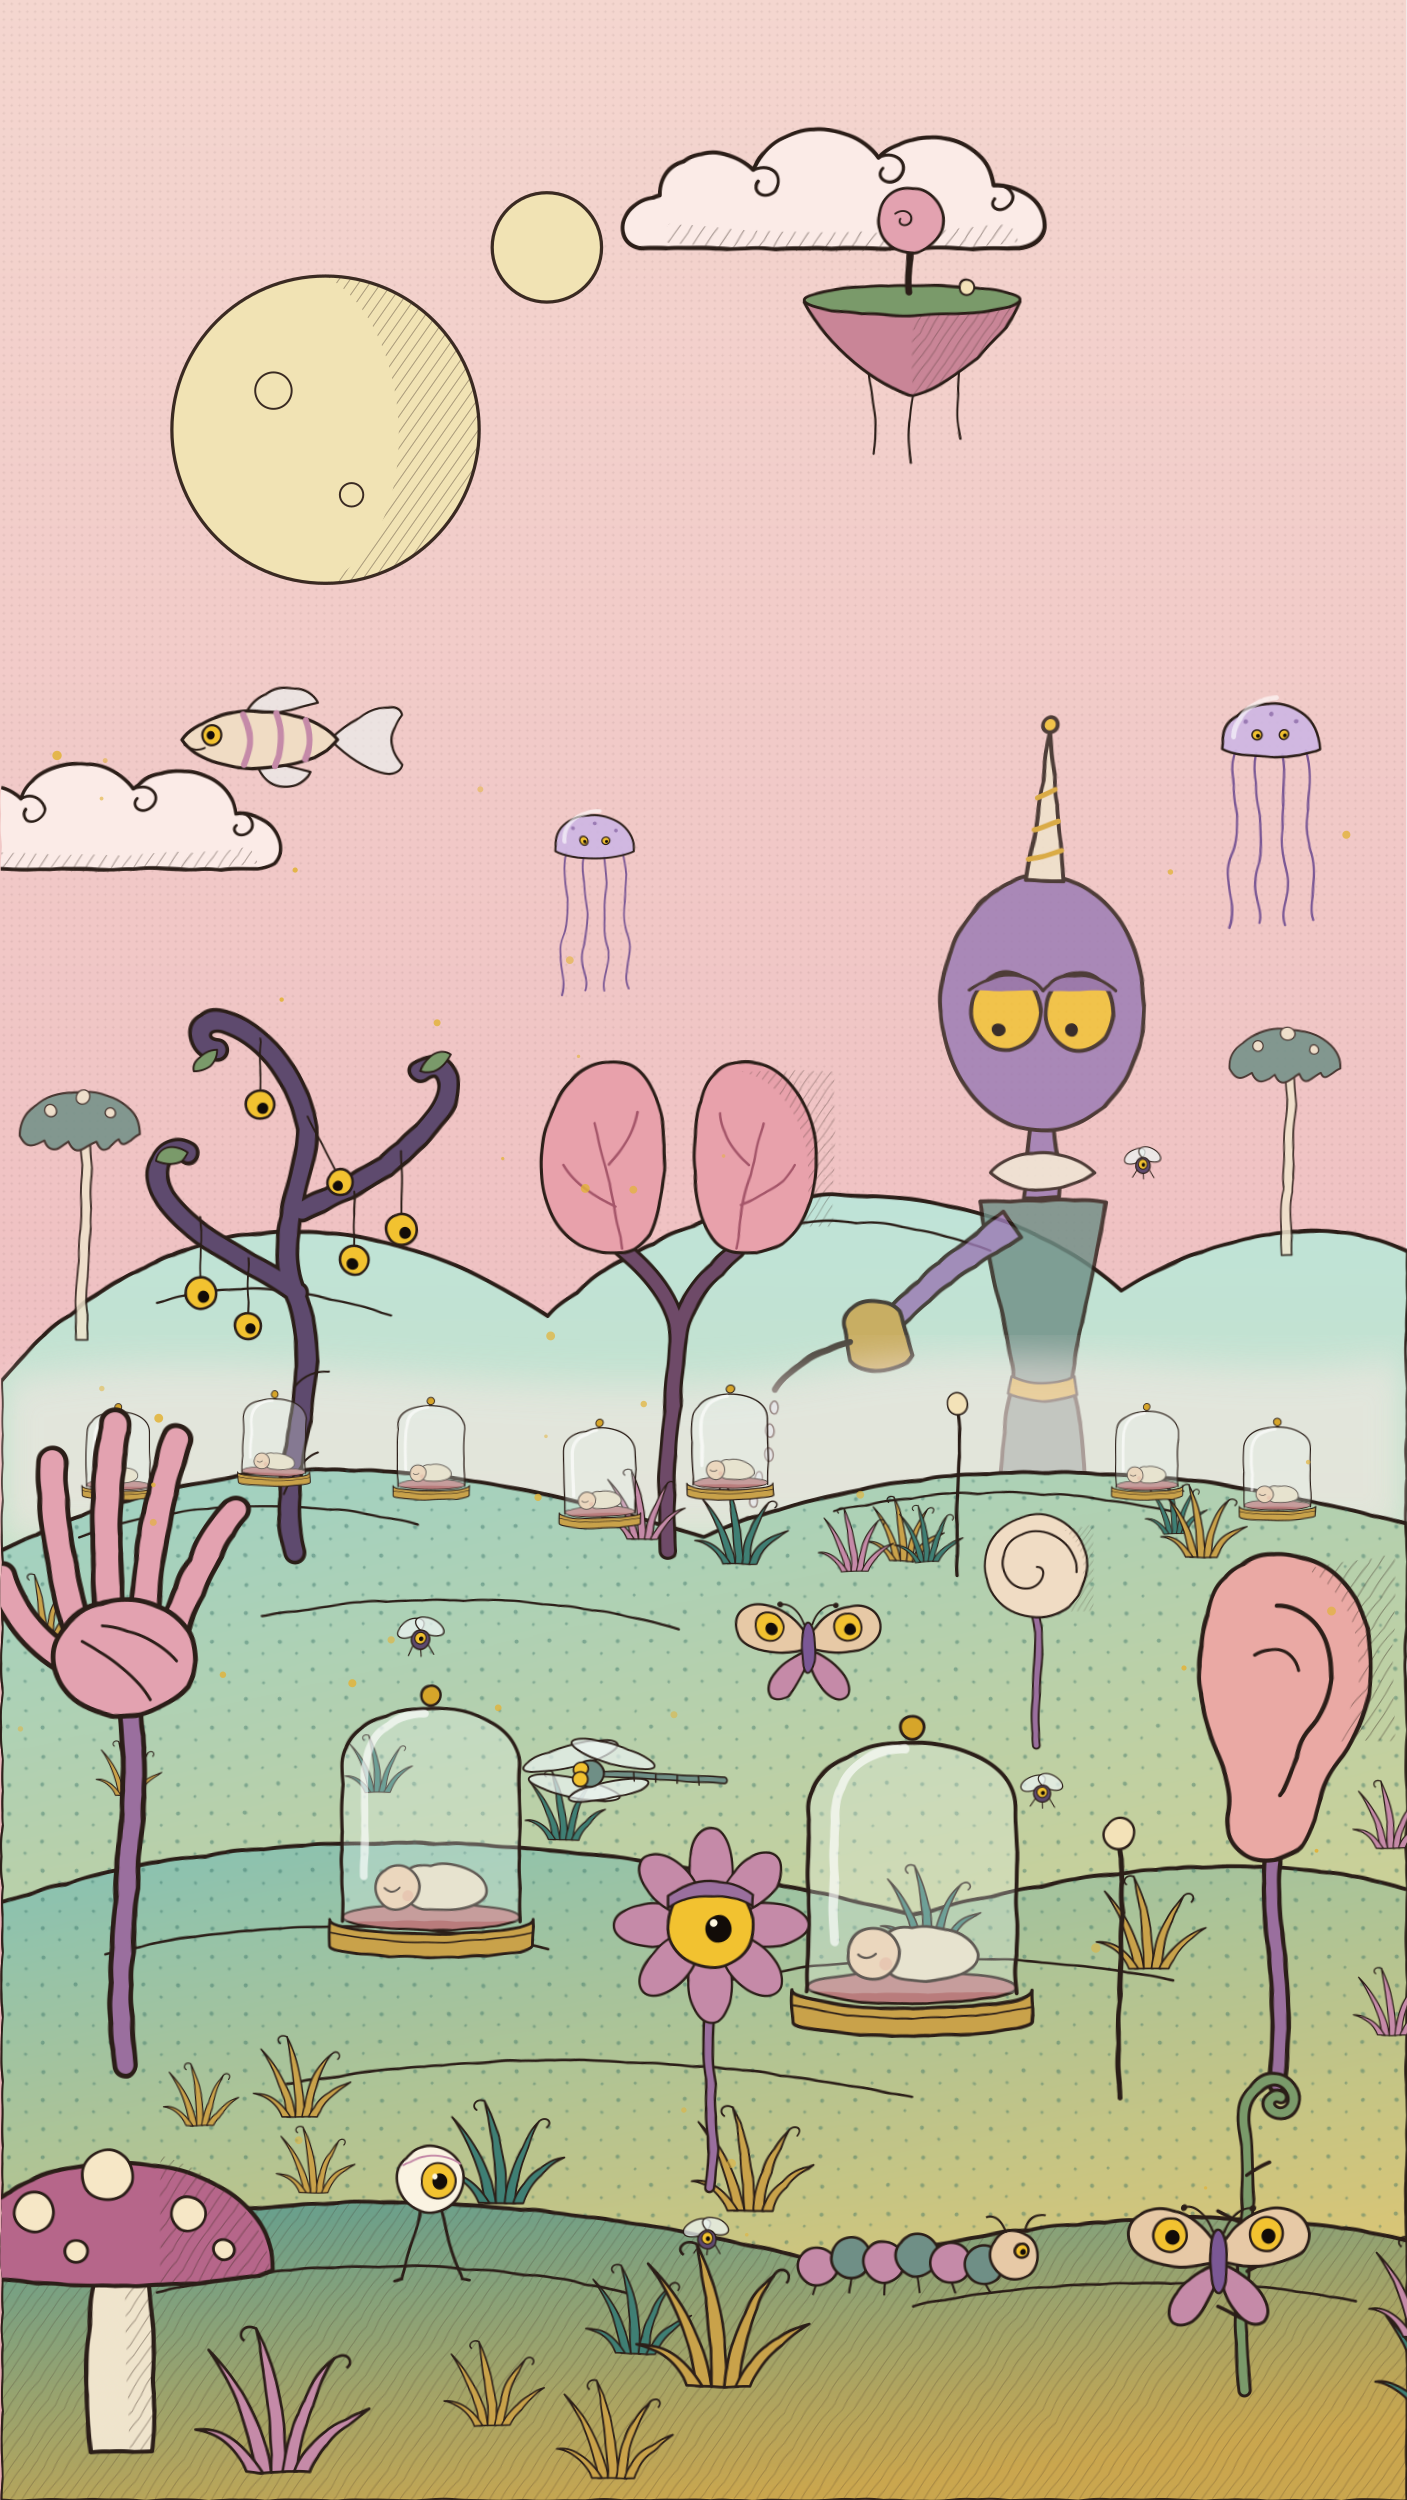
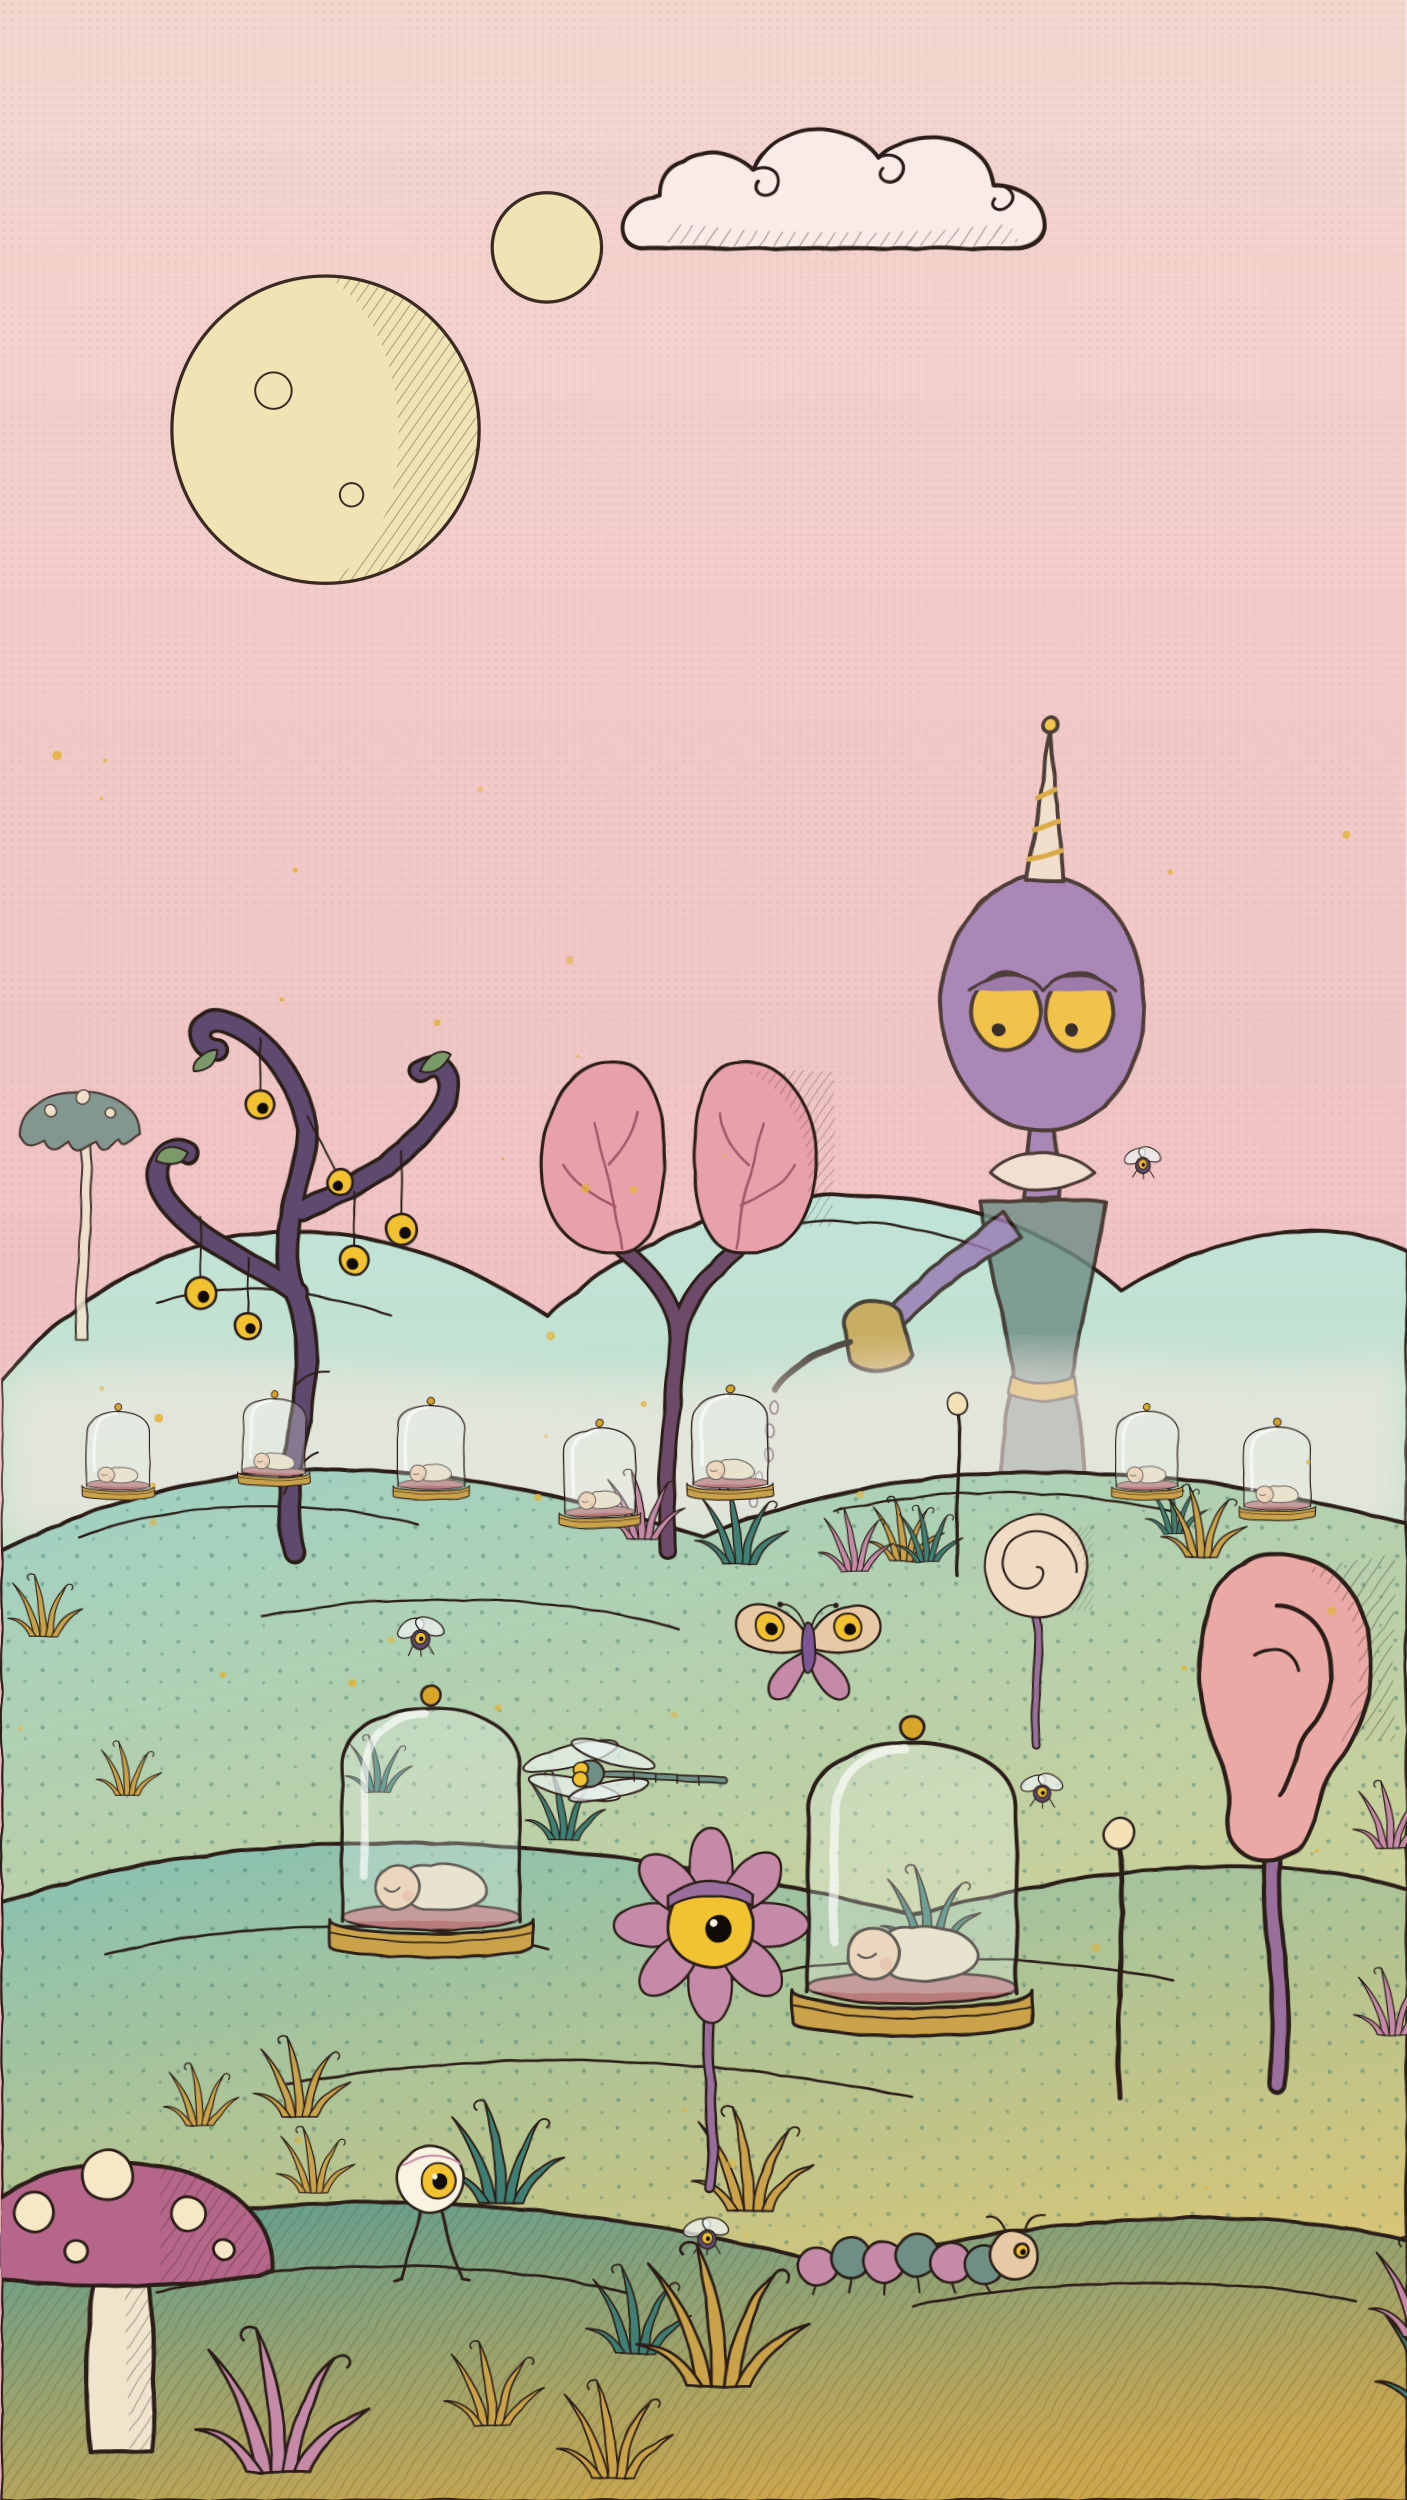
<svg xmlns="http://www.w3.org/2000/svg" xmlns:xlink="http://www.w3.org/1999/xlink" viewBox="0 0 1080 1920" width="1080" height="1920">
  <defs>
    <filter id="paper" x="0" y="0" width="100%" height="100%">
      <feTurbulence type="fractalNoise" baseFrequency="0.9" numOctaves="3" seed="4" />
      <feColorMatrix type="matrix" values="0 0 0 0 0.35  0 0 0 0 0.25  0 0 0 0 0.22  0 0 0 0.12 0" />
      <feComposite in2="SourceGraphic" operator="in" />
      <feBlend in="SourceGraphic" mode="multiply" />
    </filter>
    <filter id="wobble">
      <feTurbulence type="turbulence" baseFrequency="0.02" numOctaves="2" seed="7" result="t" />
      <feDisplacementMap in="SourceGraphic" in2="t" scale="3" />
    </filter>
    <filter id="blur">
      <feGaussianBlur stdDeviation="14" />
    </filter>
    <pattern id="hatch" width="7" height="7" patternUnits="userSpaceOnUse" patternTransform="rotate(35)">
      <line x1="0" y1="0" x2="0" y2="7" stroke="#3a2a22" stroke-width="1.1" opacity="0.5" />
    </pattern>
    <pattern id="dots" width="6" height="6" patternUnits="userSpaceOnUse">
      <circle cx="3" cy="3" r="0.9" fill="#3a2a22" opacity="0.4" />
    </pattern>
    <pattern id="pores" width="26" height="22" patternUnits="userSpaceOnUse">
      <circle cx="6" cy="6" r="1.6" fill="#2f6b62" opacity="0.4" />
      <circle cx="19" cy="15" r="1.2" fill="#2f6b62" opacity="0.35" />
    </pattern>
    <linearGradient id="g1" x1="0" y1="0" x2="0" y2="1">
      <stop offset="0" stop-color="#bfe3d8" />
      <stop offset="1" stop-color="#d9dca0" />
    </linearGradient>
    <linearGradient id="g2" x1="0" y1="0" x2="0.3" y2="1">
      <stop offset="0" stop-color="#9fd1c4" />
      <stop offset="1" stop-color="#e3cf7e" />
    </linearGradient>
    <linearGradient id="g3" x1="0" y1="0" x2="0.4" y2="1">
      <stop offset="0" stop-color="#86c2b4" />
      <stop offset="1" stop-color="#e6c66c" />
    </linearGradient>
    <linearGradient id="g4" x1="0" y1="0" x2="0.5" y2="1">
      <stop offset="0" stop-color="#5f9f93" />
      <stop offset="1" stop-color="#caa64e" />
    </linearGradient>
    <linearGradient id="sky" x1="0" y1="0" x2="0" y2="1">
      <stop offset="0" stop-color="#f4d6cf" />
      <stop offset="0.55" stop-color="#efc0c2" />
      <stop offset="1" stop-color="#e6a9b3" />
    </linearGradient>
    <symbol id="jar" viewBox="0 0 200 270" overflow="visible">
      <g stroke="#2b1e18" stroke-linejoin="round" stroke-linecap="round">
        <ellipse cx="100" cy="236" rx="80" ry="12" fill="#b97c7c" stroke-width="2" />
        <path d="M78 214 C70 200 82 186 100 190 C118 186 150 194 150 212 C150 226 124 232 100 230 C84 230 80 224 78 214 Z" fill="#e6dcc2" stroke-width="2.2" />
        <circle cx="70" cy="210" r="20" fill="#ecccab" stroke-width="2.2" />
        <path d="M58 210 C62 214 68 214 72 210" fill="none" stroke-width="1.8" />
        <circle cx="80" cy="218" r="5" fill="#e3a58f" stroke="none" opacity="0.6" />
        <path d="M20 240 L20 100 C20 30 180 30 180 100 L180 240" fill="#eaf3f1" fill-opacity="0.28" stroke-width="3" />
        <path d="M40 200 L40 108 C40 70 66 54 94 52" fill="none" stroke="#ffffff" stroke-width="7" opacity="0.65" />
        <circle cx="100" cy="36" r="9" fill="#d6a52a" stroke-width="2.2" />
        <path d="M8 238 C8 256 192 256 192 238 L192 262 C192 276 8 276 8 262 Z" fill="#c9a24a" stroke-width="2.6" />
        <path d="M8 250 C60 262 140 262 192 250" fill="none" stroke-width="1.4" />
      </g>
    </symbol>
    <symbol id="handplant" viewBox="0 0 200 420" overflow="visible">
      <g stroke="#2b1e18" stroke-linejoin="round" stroke-linecap="round">
        <path d="M100 420 C90 340 116 260 100 180" fill="none" stroke-width="16" />
        <path d="M100 420 C90 340 116 260 100 180" fill="none" stroke="#9a6f9e" stroke-width="10" />
        <g fill="none">
          <path d="M70 150 C60 110 54 80 56 50" stroke-width="20" />
          <path d="M70 150 C60 110 54 80 56 50" stroke="#e3a2b0" stroke-width="14" />
          <path d="M90 140 C88 96 88 60 94 26" stroke-width="20" />
          <path d="M90 140 C88 96 88 60 94 26" stroke="#e3a2b0" stroke-width="14" />
          <path d="M112 140 C116 98 122 66 132 36" stroke-width="20" />
          <path d="M112 140 C116 98 122 66 132 36" stroke="#e3a2b0" stroke-width="14" />
          <path d="M130 152 C142 120 154 98 168 80" stroke-width="20" />
          <path d="M130 152 C142 120 154 98 168 80" stroke="#e3a2b0" stroke-width="14" />
          <path d="M66 172 C44 160 30 140 24 120" stroke-width="20" />
          <path d="M66 172 C44 160 30 140 24 120" stroke="#e3a2b0" stroke-width="14" />
        </g>
        <ellipse cx="100" cy="170" rx="44" ry="36" fill="#e3a2b0" stroke-width="3" />
        <path d="M74 160 C92 170 108 182 116 196 M86 150 C104 152 122 160 132 172" fill="none" stroke-width="1.8" />
      </g>
    </symbol>
    <symbol id="earplant" viewBox="0 0 200 400" overflow="visible">
      <g stroke="#2b1e18" stroke-linejoin="round" stroke-linecap="round">
        <path d="M100 400 C110 330 88 280 100 220" fill="none" stroke-width="14" />
        <path d="M100 400 C110 330 88 280 100 220" fill="none" stroke="#9a6f9e" stroke-width="8" />
        <path d="M100 30 C170 30 182 120 146 170 C122 200 132 228 108 240 C84 252 60 234 66 210 C72 182 46 160 46 112 C46 62 64 30 100 30 Z" fill="#eaa9a4" stroke-width="3" />
        <path d="M100 66 C142 68 148 124 124 152 C110 168 112 186 102 198" fill="none" stroke-width="3" />
        <path d="M84 100 C96 92 112 96 116 112" fill="none" stroke-width="2.2" />
        <path d="M120 40 C160 60 170 120 140 160 L182 160 L182 30 Z" fill="url(#hatch)" stroke="none" />
      </g>
    </symbol>
    <symbol id="shellplant" viewBox="0 0 200 380" overflow="visible">
      <g stroke="#2b1e18" stroke-linejoin="round" stroke-linecap="round">
        <path d="M100 380 C92 320 110 260 100 200" fill="none" stroke-width="12" />
        <path d="M100 380 C92 320 110 260 100 200" fill="none" stroke="#9a6f9e" stroke-width="7" />
        <circle cx="100" cy="130" r="72" fill="#f0dcc4" stroke-width="3" />
        <path d="M100 130 a10 10 0 0 1 10 10 a22 22 0 0 1 -22 22 a34 34 0 0 1 -34 -34 a46 46 0 0 1 46 -46 a58 58 0 0 1 58 58" fill="none" stroke-width="3" />
        <path d="M140 80 C176 110 176 160 140 192 L180 192 L180 70 Z" fill="url(#hatch)" stroke="none" />
      </g>
    </symbol>
    <symbol id="eyeflower" viewBox="0 0 200 400" overflow="visible">
      <g stroke="#2b1e18" stroke-linejoin="round" stroke-linecap="round">
        <path d="M100 400 C108 330 92 270 100 190" fill="none" stroke-width="12" />
        <path d="M100 400 C108 330 92 270 100 190" fill="none" stroke="#9a6f9e" stroke-width="7" />
        <g fill="#c58aa8" stroke-width="2.4">
          <ellipse cx="100" cy="70" rx="22" ry="40" />
          <ellipse cx="100" cy="190" rx="22" ry="40" />
          <ellipse cx="40" cy="130" rx="40" ry="22" />
          <ellipse cx="160" cy="130" rx="40" ry="22" />
          <ellipse cx="58" cy="88" rx="22" ry="38" transform="rotate(-45 58 88)" />
          <ellipse cx="142" cy="88" rx="22" ry="38" transform="rotate(45 142 88)" />
          <ellipse cx="58" cy="172" rx="22" ry="38" transform="rotate(45 58 172)" />
          <ellipse cx="142" cy="172" rx="22" ry="38" transform="rotate(-45 142 172)" />
        </g>
        <circle cx="100" cy="130" r="44" fill="#f2c230" stroke-width="3" />
        <circle cx="108" cy="134" r="14" fill="#120c08" stroke="none" />
        <circle cx="103" cy="128" r="4" fill="#fff8e0" stroke="none" />
        <path d="M56 112 C80 96 120 96 144 112 L144 100 C120 80 80 80 56 100 Z" fill="#9a6f9e" stroke-width="2.4" />
      </g>
    </symbol>
    <symbol id="bulb" viewBox="0 0 60 300" overflow="visible">
      <g stroke="#2b1e18" stroke-linecap="round">
        <path d="M30 300 C24 220 38 140 30 40" fill="none" stroke-width="5" />
        <circle cx="30" cy="36" r="16" fill="#f3e2b8" stroke-width="2.4" />
      </g>
    </symbol>
    <symbol id="cloud" viewBox="0 0 300 120" overflow="visible">
      <g stroke="#2b1e18" stroke-linejoin="round" stroke-linecap="round">
        <path d="M20 100 C0 100 0 70 30 66 C30 40 70 30 90 50 C100 20 150 14 170 42 C190 20 240 26 244 60 C276 58 290 96 260 100 Z" fill="#fbebe7" stroke-width="2.6" />
        <path d="M30 96 C100 104 200 104 260 96 L254 84 C190 92 100 92 36 84 Z" fill="url(#hatch)" stroke="none" />
        <path d="M90 50 c12 -6 22 6 12 14 c-7 5 -14 -2 -9 -7" fill="none" stroke-width="2" />
        <path d="M170 42 c12 -6 22 6 12 14 c-7 5 -14 -2 -9 -7" fill="none" stroke-width="2" />
        <path d="M244 60 c10 -2 16 8 8 14 c-6 4 -12 -2 -8 -6" fill="none" stroke-width="2" />
      </g>
    </symbol>
    <symbol id="jelly" viewBox="0 0 120 260" overflow="visible">
      <g stroke="#2b1e18" stroke-linejoin="round" stroke-linecap="round">
        <g fill="none" stroke="#7b5895" stroke-width="2.4">
          <path d="M24 74 C14 110 34 140 20 180 C10 210 26 230 18 256" />
          <path d="M46 78 C40 120 58 150 46 196 C40 220 52 236 48 250" />
          <path d="M72 78 C80 120 64 152 76 196 C82 220 70 236 74 252" />
          <path d="M96 74 C108 110 88 142 102 180 C110 206 96 228 104 248" />
        </g>
        <path d="M10 72 C10 10 110 10 110 72 C90 84 30 84 10 72 Z" fill="#cdb6e3" fill-opacity="0.9" stroke-width="2.6" />
        <path d="M22 60 C24 34 46 20 66 20" fill="none" stroke="#ffffff" stroke-width="5" opacity="0.6" />
        <circle cx="46" cy="58" r="5" fill="#f2c230" stroke-width="1.6" />
        <circle cx="74" cy="58" r="5" fill="#f2c230" stroke-width="1.6" />
        <circle cx="47" cy="59" r="2" fill="#120c08" stroke="none" />
        <circle cx="75" cy="59" r="2" fill="#120c08" stroke="none" />
        <g fill="#9a7ab3" stroke="none">
          <circle cx="34" cy="44" r="2.4" />
          <circle cx="60" cy="36" r="2.4" />
          <circle cx="86" cy="44" r="2.4" />
        </g>
      </g>
    </symbol>
    <symbol id="island" viewBox="0 0 240 260" overflow="visible">
      <g stroke="#2b1e18" stroke-linejoin="round" stroke-linecap="round">
        <g fill="none" stroke-width="2">
          <path d="M80 150 C76 190 90 210 84 250" />
          <path d="M120 170 C124 200 112 220 118 258" />
          <path d="M160 150 C168 180 156 206 164 236" />
        </g>
        <path d="M20 110 C60 98 180 98 220 110 C200 150 150 190 120 196 C90 190 40 150 20 110 Z" fill="#c98597" stroke-width="2.8" />
        <path d="M120 110 C170 112 200 116 220 110 C200 150 150 190 120 196 Z" fill="url(#hatch)" stroke="none" />
        <ellipse cx="120" cy="108" rx="100" ry="14" fill="#7a9a6a" stroke-width="2.6" />
        <path d="M116 100 C114 80 120 60 118 40" fill="none" stroke-width="6" />
        <circle cx="118" cy="34" r="30" fill="#e3a2b0" stroke-width="2.6" />
        <path d="M104 28 c8 -6 18 0 14 8 c-4 6 -12 2 -9 -3" fill="none" stroke-width="1.8" />
        <circle cx="170" cy="96" r="7" fill="#f3e2b8" stroke-width="1.8" />
      </g>
    </symbol>
    <symbol id="moth" viewBox="0 0 160 120" overflow="visible">
      <g stroke="#2b1e18" stroke-linejoin="round" stroke-linecap="round">
        <path d="M80 50 C60 10 10 6 6 36 C4 62 46 70 78 60 Z" fill="#e7c9a6" stroke-width="2.4" />
        <path d="M80 50 C100 10 150 6 154 36 C156 62 114 70 82 60 Z" fill="#e7c9a6" stroke-width="2.4" />
        <path d="M78 62 C54 70 30 96 42 110 C56 120 74 96 80 70 Z" fill="#c58aa8" stroke-width="2.4" />
        <path d="M82 62 C106 70 130 96 118 110 C104 120 86 96 80 70 Z" fill="#c58aa8" stroke-width="2.4" />
        <circle cx="40" cy="38" r="14" fill="#f2c230" stroke-width="2" />
        <circle cx="120" cy="38" r="14" fill="#f2c230" stroke-width="2" />
        <circle cx="42" cy="40" r="6" fill="#120c08" stroke="none" />
        <circle cx="122" cy="40" r="6" fill="#120c08" stroke="none" />
        <ellipse cx="80" cy="60" rx="7" ry="26" fill="#7b5895" stroke-width="2" />
        <path d="M76 36 C70 20 60 14 52 16 M84 36 C90 20 100 14 108 16" fill="none" stroke-width="1.8" />
        <circle cx="52" cy="16" r="2.4" fill="#2b1e18" />
        <circle cx="108" cy="16" r="2.4" fill="#2b1e18" />
      </g>
    </symbol>
    <symbol id="fly" viewBox="0 0 80 60" overflow="visible">
      <g stroke="#2b1e18" stroke-linejoin="round" stroke-linecap="round">
        <ellipse cx="26" cy="18" rx="20" ry="11" fill="#eaf3f1" fill-opacity="0.75" stroke-width="1.8" transform="rotate(-25 26 18)" />
        <ellipse cx="52" cy="16" rx="20" ry="11" fill="#eaf3f1" fill-opacity="0.75" stroke-width="1.8" transform="rotate(25 52 16)" />
        <path d="M30 40 l-8 14 M40 42 l0 14 M50 40 l8 14" fill="none" stroke-width="1.6" />
        <circle cx="40" cy="34" r="13" fill="#5e4a6e" stroke-width="2" />
        <circle cx="40" cy="32" r="8" fill="#f2c230" stroke-width="1.6" />
        <circle cx="41" cy="33" r="3.2" fill="#120c08" stroke="none" />
      </g>
    </symbol>
    <symbol id="dragonfly" viewBox="0 0 220 90" overflow="visible">
      <g stroke="#2b1e18" stroke-linejoin="round" stroke-linecap="round">
        <ellipse cx="70" cy="22" rx="46" ry="10" fill="#eaf3f1" fill-opacity="0.7" stroke-width="1.8" transform="rotate(-14 70 22)" />
        <ellipse cx="74" cy="52" rx="44" ry="9" fill="#eaf3f1" fill-opacity="0.7" stroke-width="1.8" transform="rotate(12 74 52)" />
        <ellipse cx="110" cy="20" rx="40" ry="9" fill="#eaf3f1" fill-opacity="0.7" stroke-width="1.8" transform="rotate(16 110 20)" />
        <ellipse cx="106" cy="54" rx="38" ry="8" fill="#eaf3f1" fill-opacity="0.7" stroke-width="1.8" transform="rotate(-12 106 54)" />
        <path d="M100 38 L214 44" fill="none" stroke-width="7" />
        <path d="M100 38 L214 44" fill="none" stroke="#6f8f86" stroke-width="4" />
        <path d="M130 37 l0 8 M150 38 l0 8 M170 39 l0 8 M190 40 l0 8" fill="none" stroke-width="1.4" />
        <circle cx="88" cy="38" r="13" fill="#6f8f86" stroke-width="2" />
        <circle cx="80" cy="34" r="7" fill="#f2c230" stroke-width="1.6" />
        <circle cx="80" cy="44" r="7" fill="#f2c230" stroke-width="1.6" />
      </g>
    </symbol>
    <symbol id="airfish" viewBox="0 0 200 100" overflow="visible">
      <g stroke="#2b1e18" stroke-linejoin="round" stroke-linecap="round">
        <path d="M140 50 C170 20 196 18 198 30 C186 44 186 56 198 70 C196 82 170 80 140 50 Z" fill="#eaf3f1" fill-opacity="0.6" stroke-width="1.8" />
        <path d="M70 34 C80 4 120 0 130 20 Z" fill="#eaf3f1" fill-opacity="0.6" stroke-width="1.8" />
        <path d="M80 66 C84 92 116 96 124 76 Z" fill="#eaf3f1" fill-opacity="0.6" stroke-width="1.8" />
        <path d="M20 50 C40 20 120 18 146 50 C120 82 40 80 20 50 Z" fill="#f0dcc4" stroke-width="2.6" />
        <path d="M70 30 C76 44 76 56 70 70 M96 28 C102 44 102 56 96 72 M120 34 C124 44 124 56 120 66" fill="none" stroke="#c58aa8" stroke-width="5" />
        <circle cx="44" cy="46" r="8" fill="#f2c230" stroke-width="1.8" />
        <circle cx="43" cy="46" r="3.4" fill="#120c08" stroke="none" />
        <path d="M22 54 C28 58 34 58 38 56" fill="none" stroke-width="1.6" />
      </g>
    </symbol>
    <symbol id="lungtree" viewBox="0 0 300 500" overflow="visible">
      <g stroke="#2b1e18" stroke-linejoin="round" stroke-linecap="round">
        <path d="M140 500 C136 420 146 360 150 300 C150 260 120 230 96 210 M150 300 C152 260 182 232 206 212" fill="none" stroke-width="18" />
        <path d="M140 500 C136 420 146 360 150 300 C150 260 120 230 96 210 M150 300 C152 260 182 232 206 212" fill="none" stroke="#6e4a68" stroke-width="12" />
        <path d="M96 214 C40 220 12 170 20 110 C28 50 70 20 104 34 C130 46 140 90 136 140 C132 180 124 210 96 214 Z" fill="#e8a1ab" stroke-width="3" />
        <path d="M206 214 C262 220 290 170 282 110 C274 50 232 20 198 34 C172 46 162 90 166 140 C170 180 178 210 206 214 Z" fill="#e8a1ab" stroke-width="3" />
        <path d="M96 210 C90 170 80 130 70 90 M90 170 C70 160 52 150 40 130 M84 130 C100 116 110 100 112 80" fill="none" stroke="#a5566a" stroke-width="2.4" />
        <path d="M206 210 C212 170 222 130 232 90 M212 170 C232 160 250 150 262 130 M218 130 C202 116 192 100 190 80" fill="none" stroke="#a5566a" stroke-width="2.4" />
        <path d="M210 40 C260 50 290 120 270 190 L300 190 L300 40 Z" fill="url(#hatch)" stroke="none" />
      </g>
    </symbol>
    <symbol id="eyetree" viewBox="0 0 320 520" overflow="visible">
      <g stroke="#2b1e18" stroke-linejoin="round" stroke-linecap="round">
        <path d="M150 520 C130 440 180 380 150 300 C130 250 160 200 160 160 M152 300 C110 270 70 260 40 220 C24 196 40 170 60 182 M156 230 C200 210 240 190 270 150 C290 124 276 96 256 112 M160 160 C150 110 120 80 90 70 C66 64 62 92 84 94" fill="none" stroke-width="20" />
        <path d="M150 520 C130 440 180 380 150 300 C130 250 160 200 160 160 M152 300 C110 270 70 260 40 220 C24 196 40 170 60 182 M156 230 C200 210 240 190 270 150 C290 124 276 96 256 112 M160 160 C150 110 120 80 90 70 C66 64 62 92 84 94" fill="none" stroke="#5e4a6e" stroke-width="14" />
        <path d="M140 470 C150 450 160 440 170 436 M150 380 C158 370 168 366 178 366" fill="none" stroke-width="1.8" />
        <g fill="none" stroke-width="1.6">
          <path d="M70 236 L70 290" />
          <path d="M110 270 L110 318" />
          <path d="M200 214 L200 262" />
          <path d="M240 180 L240 236" />
          <path d="M120 84 L120 130" />
          <path d="M160 150 L184 196" />
        </g>
        <g stroke-width="2.2">
          <circle cx="70" cy="300" r="13" fill="#f2c230" />
          <circle cx="110" cy="328" r="11" fill="#f2c230" />
          <circle cx="200" cy="272" r="12" fill="#f2c230" />
          <circle cx="240" cy="246" r="13" fill="#f2c230" />
          <circle cx="120" cy="140" r="12" fill="#f2c230" />
          <circle cx="188" cy="206" r="11" fill="#f2c230" />
        </g>
        <g fill="#120c08" stroke="none">
          <circle cx="72" cy="303" r="5" />
          <circle cx="112" cy="330" r="4.4" />
          <circle cx="198" cy="275" r="4.8" />
          <circle cx="243" cy="249" r="5" />
          <circle cx="122" cy="143" r="4.8" />
          <circle cx="186" cy="209" r="4.4" />
        </g>
        <g fill="#7a9a6a" stroke-width="1.6">
          <path d="M60 182 c-14 -10 -26 -4 -28 6 c12 6 22 4 28 -6 Z" />
          <path d="M256 112 c4 -16 18 -20 26 -14 c-6 12 -16 16 -26 14 Z" />
          <path d="M84 94 c-14 0 -22 10 -20 18 c12 0 20 -8 20 -18 Z" />
        </g>
      </g>
    </symbol>
    <symbol id="mushtree" viewBox="0 0 160 360" overflow="visible">
      <g stroke="#2b1e18" stroke-linejoin="round" stroke-linecap="round">
        <path d="M76 360 C70 280 90 200 80 110 L92 110 C100 200 84 280 90 360 Z" fill="#efe4cc" stroke-width="2.4" />
        <path d="M6 110 C6 40 154 40 154 110 C140 116 134 130 128 116 C116 122 108 138 100 118 C88 124 76 140 66 118 C56 124 44 136 36 116 C26 122 16 130 6 110 Z" fill="#6f8f86" stroke-width="2.6" />
        <g fill="#efe4cc" stroke-width="1.6">
          <circle cx="44" cy="80" r="7" />
          <circle cx="84" cy="64" r="9" />
          <circle cx="118" cy="84" r="6" />
        </g>
      </g>
    </symbol>
    <symbol id="corktree" viewBox="0 0 160 420" overflow="visible">
      <g stroke="#2b1e18" stroke-linejoin="round" stroke-linecap="round">
        <path d="M80 420 C50 390 110 360 80 330 C50 300 110 270 80 240 C50 210 110 180 80 150 C56 126 70 80 100 70 C130 60 140 96 116 106 C100 112 92 96 102 90" fill="none" stroke-width="16" />
        <path d="M80 420 C50 390 110 360 80 330 C50 300 110 270 80 240 C50 210 110 180 80 150 C56 126 70 80 100 70 C130 60 140 96 116 106 C100 112 92 96 102 90" fill="none" stroke="#9a6f9e" stroke-width="10" />
        <g fill="#c58aa8" stroke-width="1.8">
          <path d="M98 345 c18 -8 32 0 34 10 c-16 6 -28 2 -34 -10 Z" />
          <path d="M62 285 c-18 -8 -32 0 -34 10 c16 6 28 2 34 -10 Z" />
          <path d="M98 225 c18 -8 32 0 34 10 c-16 6 -28 2 -34 -10 Z" />
          <path d="M62 165 c-18 -8 -32 0 -34 10 c16 6 28 2 34 -10 Z" />
        </g>
      </g>
    </symbol>
    <symbol id="tuft" viewBox="0 0 120 100" overflow="visible">
      <g stroke="#2b1e18" stroke-width="1.8" stroke-linejoin="round" fill="currentColor">
        <path d="M40 100 C36 70 24 40 8 18 C30 40 46 70 50 100 Z" />
        <path d="M50 100 C50 66 46 36 40 4 C56 36 60 66 60 100 Z" />
        <path d="M58 100 C62 70 72 44 92 24 C78 50 70 74 68 100 Z" />
        <path d="M66 100 C74 80 92 64 116 58 C96 70 82 84 76 100 Z" />
        <path d="M34 100 C28 84 14 74 0 72 C16 70 32 80 44 100 Z" />
      </g>
      <path d="M40 4 c-8 -4 -14 4 -8 8" fill="none" stroke="#2b1e18" stroke-width="1.8" />
      <path d="M92 24 c6 -6 14 0 8 6" fill="none" stroke="#2b1e18" stroke-width="1.8" />
    </symbol>
    <symbol id="fern" viewBox="0 0 120 300" overflow="visible">
      <g stroke="#2b1e18" stroke-linecap="round" fill="none">
        <path d="M60 300 C50 220 70 140 60 80 C56 50 80 30 96 44 C108 56 96 74 84 66 C76 60 82 50 90 54" stroke-width="12" />
        <path d="M60 300 C50 220 70 140 60 80 C56 50 80 30 96 44 C108 56 96 74 84 66 C76 60 82 50 90 54" stroke="#7a9a6a" stroke-width="7" />
        <path d="M58 240 l-20 -10 M62 200 l22 -10 M58 160 l-20 -10 M62 120 l20 -10" stroke-width="3" />
      </g>
    </symbol>
    <symbol id="walkeye" viewBox="0 0 80 150" overflow="visible">
      <g stroke="#2b1e18" stroke-linejoin="round" stroke-linecap="round">
        <path d="M30 70 C26 100 18 120 10 146 M50 70 C56 100 62 120 72 146" fill="none" stroke-width="3" />
        <path d="M10 146 l-8 2 M72 146 l8 2" fill="none" stroke-width="3" />
        <circle cx="40" cy="44" r="34" fill="#faf3e2" stroke-width="2.6" />
        <circle cx="48" cy="46" r="18" fill="#f2c230" stroke-width="2" />
        <circle cx="50" cy="47" r="8" fill="#120c08" stroke="none" />
        <circle cx="45" cy="42" r="3" fill="#fff8e0" stroke="none" />
        <path d="M12 30 C26 18 54 16 70 28" fill="none" stroke="#c58aa8" stroke-width="2" />
      </g>
    </symbol>
    <symbol id="caterpillar" viewBox="0 0 220 70" overflow="visible">
      <g stroke="#2b1e18" stroke-width="2.2">
        <g fill="none" stroke-width="1.8">
          <path d="M30 56 l-4 12 M58 52 l-2 14 M86 54 l0 14 M114 52 l2 14 M142 54 l4 12 M170 56 l6 10" />
        </g>
        <circle cx="30" cy="44" r="16" fill="#c58aa8" />
        <circle cx="58" cy="36" r="17" fill="#6f8f86" />
        <circle cx="86" cy="40" r="17" fill="#c58aa8" />
        <circle cx="114" cy="34" r="18" fill="#6f8f86" />
        <circle cx="142" cy="40" r="17" fill="#c58aa8" />
        <circle cx="170" cy="42" r="16" fill="#6f8f86" />
        <circle cx="196" cy="34" r="20" fill="#e7c9a6" />
        <circle cx="202" cy="30" r="6" fill="#f2c230" />
        <circle cx="203" cy="31" r="2.6" fill="#120c08" stroke="none" />
        <path d="M190 16 C186 4 178 0 172 2 M204 14 C208 2 216 -2 222 0" fill="none" stroke-width="1.8" />
      </g>
    </symbol>
    <symbol id="bigmush" viewBox="0 0 240 260" overflow="visible">
      <g stroke="#2b1e18" stroke-linejoin="round" stroke-linecap="round">
        <path d="M100 260 C96 210 98 170 104 130 L140 130 C146 170 148 210 144 260 Z" fill="#efe4cc" stroke-width="3" />
        <path d="M124 130 L140 130 C146 170 148 210 144 260 L128 260 Z" fill="url(#hatch)" stroke="none" />
        <path d="M10 132 C10 30 230 30 230 132 C190 146 50 146 10 132 Z" fill="#b6668a" stroke-width="3" />
        <path d="M150 50 C210 70 226 110 228 132 C200 140 170 142 150 142 Z" fill="url(#hatch)" stroke="none" />
        <g fill="#f6e7c6" stroke-width="2">
          <circle cx="60" cy="90" r="14" />
          <circle cx="112" cy="64" r="18" />
          <circle cx="170" cy="92" r="12" />
          <circle cx="90" cy="118" r="8" />
          <circle cx="196" cy="118" r="7" />
        </g>
      </g>
    </symbol>
  </defs>
  <rect width="1080" height="1920" fill="url(#sky)" />
  <rect width="1080" height="1920" fill="url(#dots)" opacity="0.2" />
  <g stroke="#3a2a22" stroke-width="2.5">
    <circle cx="250" cy="330" r="118" fill="#f1e3b4" />
    <path d="M250 212 C320 250 330 410 250 448 C330 448 368 380 368 330 C368 270 320 212 250 212 Z" fill="url(#hatch)" stroke="none" />
    <circle cx="420" cy="190" r="42" fill="#f1e3b4" />
    <circle cx="210" cy="300" r="14" fill="none" stroke-width="1.5" />
    <circle cx="270" cy="380" r="9" fill="none" stroke-width="1.5" />
  </g>
  <g filter="url(#wobble)">
    <use href="#cloud" xlink:href="#cloud" x="470" y="70" width="360" height="144" />
-     <use href="#cloud" xlink:href="#cloud" x="-80" y="560" width="320" height="128" />
-     <use href="#island" xlink:href="#island" x="600" y="140" width="200" height="216" />
-     <use href="#jelly" xlink:href="#jelly" x="930" y="520" width="90" height="195" />
-     <use href="#jelly" xlink:href="#jelly" x="420" y="610" width="72" height="156" />
-     <use href="#airfish" xlink:href="#airfish" x="120" y="520" width="190" height="95" />
  </g>
  <g filter="url(#wobble)" stroke="#2b1e18" stroke-linejoin="round" stroke-linecap="round">
    <path d="M0 1060 C140 900 300 930 420 1010 C560 880 760 900 860 990 C960 930 1040 940 1080 960 L1080 1920 L0 1920 Z" fill="url(#g1)" stroke-width="3" />
    <path d="M120 1000 C180 980 240 990 300 1010 M560 950 C620 930 700 935 760 960" fill="none" stroke-width="1.8" />
    <g opacity="0.85">
      <use href="#mushtree" xlink:href="#mushtree" x="10" y="800" width="101" height="230" />
-       <use href="#mushtree" xlink:href="#mushtree" x="940" y="755" width="92" height="210" />
    </g>
    <g opacity="0.82" stroke-width="3">
      <path d="M752 922 C760 980 776 1030 778 1062 C770 1090 764 1120 766 1300 L834 1300 C836 1120 830 1090 822 1062 C824 1030 840 980 848 922 Z" fill="#6f8f86" />
      <path d="M776 1056 C792 1064 808 1064 824 1056 L826 1070 C808 1078 792 1078 774 1070 Z" fill="#d6a52a" stroke-width="2" />
      <path d="M770 930 C730 960 690 990 660 1030 C652 1042 664 1050 672 1040 C700 1004 740 975 784 950 Z" fill="#9a7ab3" />
      <path d="M648 1020 C640 1000 676 990 690 1006 L700 1040 C690 1056 660 1056 652 1044 Z" fill="#c9a24a" />
      <path d="M652 1030 C624 1036 606 1050 594 1066" fill="none" stroke-width="5" />
      <path d="M786 920 C786 900 790 880 792 860 L808 860 C810 880 814 900 814 920 Z" fill="#9a7ab3" />
      <ellipse cx="800" cy="770" rx="78" ry="98" fill="#9a7ab3" />
      <ellipse cx="772" cy="776" rx="26" ry="30" fill="#f2c230" />
      <ellipse cx="828" cy="776" rx="26" ry="30" fill="#f2c230" />
      <circle cx="766" cy="790" r="5" fill="#120c08" stroke="none" />
      <circle cx="822" cy="790" r="5" fill="#120c08" stroke="none" />
      <path d="M744 760 C760 744 790 744 800 760 M800 760 C810 744 840 744 856 760" fill="#8a69a3" stroke-width="2.4" />
      <path d="M788 676 L806 560 L816 676 Z" fill="#efe4cc" />
      <path d="M790 660 L814 652 M793 636 L812 630 M796 612 L810 606" fill="none" stroke="#d6a52a" stroke-width="4" />
      <circle cx="806" cy="556" r="6" fill="#f2c230" />
      <path d="M760 900 C780 880 820 880 840 900 C820 918 780 918 760 900 Z" fill="#efe7d6" stroke-width="2.4" />
    </g>
    <ellipse cx="593.6" cy="1080.0" rx="3" ry="5" fill="#cfe6ea" stroke-width="1.2" />
    <ellipse cx="590.5" cy="1098.0" rx="3" ry="5" fill="#cfe6ea" stroke-width="1.2" />
    <ellipse cx="589.4" cy="1116.0" rx="3" ry="5" fill="#cfe6ea" stroke-width="1.2" />
    <ellipse cx="581.7" cy="1134.0" rx="3" ry="5" fill="#cfe6ea" stroke-width="1.2" />
    <ellipse cx="578.1" cy="1152.0" rx="3" ry="5" fill="#cfe6ea" stroke-width="1.2" />
    <ellipse cx="574.7" cy="1170.0" rx="3" ry="5" fill="#cfe6ea" stroke-width="1.2" />
    <ellipse cx="567.5" cy="1188.0" rx="3" ry="5" fill="#cfe6ea" stroke-width="1.2" />
  </g>
  <path d="M0 1060 C200 1020 420 1090 640 1050 C820 1020 960 1070 1080 1040 L1080 1180 L0 1180 Z" fill="#fbe8e6" opacity="0.55" filter="url(#blur)" />
  <g filter="url(#wobble)" stroke="#2b1e18" stroke-linejoin="round" stroke-linecap="round">
    <path d="M0 1190 C200 1090 380 1130 540 1180 C700 1110 900 1120 1080 1170 L1080 1920 L0 1920 Z" fill="url(#g2)" stroke-width="3" />
    <path d="M0 1190 C200 1090 380 1130 540 1180 C700 1110 900 1120 1080 1170 L1080 1920 L0 1920 Z" fill="url(#pores)" stroke="none" />
    <path d="M60 1180 C140 1150 240 1150 320 1170 M640 1160 C720 1140 820 1142 900 1160 M200 1240 C320 1220 440 1226 520 1250" fill="none" stroke-width="1.8" />
    <use href="#eyetree" xlink:href="#eyetree" x="90" y="720" width="290" height="472" />
    <use href="#lungtree" xlink:href="#lungtree" x="400" y="790" width="240" height="400" />
    <use href="#tuft" xlink:href="#tuft" x="533" y="1139" width="74" height="61" style="color:#3f7f74" />
    <use href="#tuft" xlink:href="#tuft" x="462" y="1126" width="66" height="55" style="color:#c58aa8" />
    <use href="#tuft" xlink:href="#tuft" x="665" y="1147" width="62" height="51" style="color:#c9a24a" />
    <use href="#tuft" xlink:href="#tuft" x="686" y="1154" width="55" height="45" style="color:#3f7f74" />
    <use href="#tuft" xlink:href="#tuft" x="878" y="1135" width="51" height="42" style="color:#3f7f74" />
    <use href="#tuft" xlink:href="#tuft" x="628" y="1156" width="60" height="50" style="color:#c58aa8" />
    <use href="#tuft" xlink:href="#tuft" x="890" y="1138" width="69" height="57" style="color:#c9a24a" />
    <use href="#tuft" xlink:href="#tuft" x="5" y="1206" width="60" height="50" style="color:#c9a24a" />
    <use href="#tuft" xlink:href="#tuft" x="1038" y="1365" width="65" height="54" style="color:#c58aa8" />
    <use href="#tuft" xlink:href="#tuft" x="264" y="1330" width="55" height="46" style="color:#3f7f74" />
    <use href="#tuft" xlink:href="#tuft" x="73" y="1335" width="52" height="43" style="color:#c9a24a" />
    <use href="#tuft" xlink:href="#tuft" x="402" y="1358" width="65" height="54" style="color:#3f7f74" />
    <use xlink:href="#jar" href="#jar" x="60.0" y="1069.0" width="60.0" height="81.0" />
    <use xlink:href="#jar" href="#jar" x="180.0" y="1059.0" width="60.0" height="81.0" />
    <use xlink:href="#jar" href="#jar" x="298.0" y="1063.6" width="64.0" height="86.4" />
    <use xlink:href="#jar" href="#jar" x="426.0" y="1080.2" width="68.0" height="91.8" />
    <use xlink:href="#jar" href="#jar" x="524.0" y="1052.8" width="72.0" height="97.2" />
    <use xlink:href="#jar" href="#jar" x="850.0" y="1069.0" width="60.0" height="81.0" />
    <use xlink:href="#jar" href="#jar" x="948.0" y="1079.6" width="64.0" height="86.4" />
    <use href="#bulb" xlink:href="#bulb" x="720" y="1060" width="30" height="150" />
    <use href="#shellplant" xlink:href="#shellplant" x="740" y="1130" width="110" height="210" />
    <path d="M0 1460 C250 1380 500 1420 700 1470 C850 1430 980 1420 1080 1450 L1080 1920 L0 1920 Z" fill="url(#g3)" stroke-width="3" />
    <path d="M0 1460 C250 1380 500 1420 700 1470 C850 1430 980 1420 1080 1450 L1080 1920 L0 1920 Z" fill="url(#pores)" stroke="none" />
    <path d="M80 1500 C200 1470 330 1474 420 1496 M560 1520 C680 1496 800 1500 900 1520 M220 1600 C380 1570 560 1580 700 1610" fill="none" stroke-width="2" />
    <use href="#tuft" xlink:href="#tuft" x="211" y="1631" width="63" height="52" style="color:#c9a24a" />
    <use href="#tuft" xlink:href="#tuft" x="1039" y="1509" width="64" height="53" style="color:#c58aa8" />
    <use href="#tuft" xlink:href="#tuft" x="194" y="1561" width="77" height="64" style="color:#c9a24a" />
    <use href="#tuft" xlink:href="#tuft" x="339" y="1610" width="98" height="81" style="color:#3f7f74" />
    <use href="#tuft" xlink:href="#tuft" x="125" y="1582" width="61" height="50" style="color:#c9a24a" />
-     <use href="#tuft" xlink:href="#tuft" x="841" y="1438" width="88" height="73" style="color:#c9a24a" />
    <use href="#tuft" xlink:href="#tuft" x="530" y="1615" width="98" height="82" style="color:#c9a24a" />
    <use href="#tuft" xlink:href="#tuft" x="675" y="1430" width="81" height="67" style="color:#3f7f74" />
    <use href="#jar" xlink:href="#jar" x="245.0" y="1270.5" width="170.0" height="229.5" />
    <use href="#jar" xlink:href="#jar" x="600.0" y="1290.0" width="200.0" height="270.0" />
-     <use href="#handplant" xlink:href="#handplant" x="-30" y="1060" width="250" height="525" />
    <use href="#earplant" xlink:href="#earplant" x="870" y="1160" width="220" height="440" />
    <use href="#eyeflower" xlink:href="#eyeflower" x="470" y="1380" width="150" height="300" />
    <use href="#bulb" xlink:href="#bulb" x="836" y="1380" width="46" height="230" />
    <path d="M0 1740 C200 1660 460 1690 640 1740 C800 1700 960 1690 1080 1720 L1080 1920 L0 1920 Z" fill="url(#g4)" stroke-width="3" />
    <path d="M0 1740 C200 1660 460 1690 640 1740 C800 1700 960 1690 1080 1720 L1080 1920 L0 1920 Z" fill="url(#hatch)" stroke="none" opacity="0.6" />
    <path d="M120 1760 C240 1730 380 1736 480 1760 M700 1770 C820 1746 940 1748 1040 1766" fill="none" stroke-width="2" />
  </g>
  <g filter="url(#wobble)">
    <use href="#bigmush" xlink:href="#bigmush" x="-40" y="1600" width="260" height="282" />
-     <use href="#fern" xlink:href="#fern" x="900" y="1560" width="110" height="275" />
    <use href="#caterpillar" xlink:href="#caterpillar" x="600" y="1700" width="200" height="64" />
    <use href="#walkeye" xlink:href="#walkeye" x="300" y="1640" width="60" height="112" />
    <use href="#tuft" xlink:href="#tuft" x="150" y="1783" width="138" height="115" style="color:#c58aa8" />
    <use href="#tuft" xlink:href="#tuft" x="427" y="1825" width="93" height="77" style="color:#c9a24a" />
    <use href="#tuft" xlink:href="#tuft" x="1056" y="1761" width="115" height="95" style="color:#3f7f74" />
    <use href="#tuft" xlink:href="#tuft" x="1050" y="1715" width="95" height="79" style="color:#c58aa8" />
    <use href="#tuft" xlink:href="#tuft" x="449" y="1737" width="84" height="70" style="color:#3f7f74" />
    <use href="#tuft" xlink:href="#tuft" x="340" y="1795" width="81" height="67" style="color:#c9a24a" />
    <use href="#tuft" xlink:href="#tuft" x="488" y="1718" width="138" height="114" style="color:#c9a24a" />
    <use href="#moth" xlink:href="#moth" x="560" y="1220" width="120" height="90" />
-     <use href="#moth" xlink:href="#moth" x="860" y="1680" width="150" height="112" />
    <use href="#dragonfly" xlink:href="#dragonfly" x="380" y="1330" width="180" height="74" />
    <use href="#fly" xlink:href="#fly" x="300" y="1240" width="46" height="34" />
    <use href="#fly" xlink:href="#fly" x="780" y="1360" width="40" height="30" />
    <use href="#fly" xlink:href="#fly" x="520" y="1700" width="44" height="33" />
    <use href="#fly" xlink:href="#fly" x="860" y="880" width="36" height="27" />
  </g>
  <circle cx="898.9" cy="669.7" r="2.1" fill="#e2b33a" opacity="0.78" />
  <circle cx="335.7" cy="785.5" r="2.7" fill="#e2b33a" opacity="0.83" />
  <circle cx="171.2" cy="1286.2" r="2.5" fill="#e2b33a" opacity="0.81" />
  <circle cx="419.3" cy="1103.1" r="1.4" fill="#e2b33a" opacity="0.52" />
  <circle cx="117.8" cy="1140.4" r="1.8" fill="#e2b33a" opacity="0.83" />
  <circle cx="422.9" cy="1026.0" r="3.4" fill="#e2b33a" opacity="0.72" />
  <circle cx="561.7" cy="1661.5" r="3.5" fill="#e2b33a" opacity="0.56" />
  <circle cx="517.6" cy="1316.9" r="2.7" fill="#e2b33a" opacity="0.53" />
  <circle cx="229.4" cy="1643.7" r="3.0" fill="#e2b33a" opacity="0.53" />
  <circle cx="444.3" cy="811.3" r="1.3" fill="#e2b33a" opacity="0.63" />
  <circle cx="573.5" cy="1716.3" r="1.4" fill="#e2b33a" opacity="0.56" />
  <circle cx="486.4" cy="913.7" r="3.0" fill="#e2b33a" opacity="0.73" />
  <circle cx="1022.6" cy="1237.3" r="3.4" fill="#e2b33a" opacity="0.71" />
  <circle cx="386.1" cy="889.8" r="1.3" fill="#e2b33a" opacity="0.77" />
  <circle cx="80.8" cy="584.1" r="1.9" fill="#e2b33a" opacity="0.56" />
  <circle cx="78.2" cy="1066.4" r="2.1" fill="#e2b33a" opacity="0.52" />
  <circle cx="1011.1" cy="1421.4" r="1.5" fill="#e2b33a" opacity="0.93" />
  <circle cx="368.9" cy="606.2" r="2.3" fill="#e2b33a" opacity="0.53" />
  <circle cx="925.9" cy="1680.3" r="1.3" fill="#e2b33a" opacity="0.72" />
  <circle cx="15.7" cy="1327.8" r="2.1" fill="#e2b33a" opacity="0.51" />
  <circle cx="78.0" cy="613.3" r="1.5" fill="#e2b33a" opacity="0.62" />
  <circle cx="449.5" cy="912.7" r="3.4" fill="#e2b33a" opacity="0.81" />
  <circle cx="494.4" cy="1078.3" r="2.5" fill="#e2b33a" opacity="0.73" />
  <circle cx="555.7" cy="887.8" r="1.4" fill="#e2b33a" opacity="0.51" />
  <circle cx="1034.0" cy="641.1" r="3.1" fill="#e2b33a" opacity="0.80" />
  <circle cx="525.2" cy="1620.5" r="2.1" fill="#e2b33a" opacity="0.56" />
  <circle cx="660.7" cy="1148.0" r="3.0" fill="#e2b33a" opacity="0.65" />
  <circle cx="1004.7" cy="1122.9" r="1.8" fill="#e2b33a" opacity="0.68" />
  <circle cx="270.6" cy="1292.7" r="3.1" fill="#e2b33a" opacity="0.84" />
  <circle cx="216.3" cy="767.7" r="1.7" fill="#e2b33a" opacity="0.91" />
  <circle cx="226.7" cy="668.2" r="2.0" fill="#e2b33a" opacity="0.90" />
  <circle cx="43.8" cy="580.2" r="3.6" fill="#e2b33a" opacity="0.87" />
  <circle cx="121.9" cy="1089.2" r="3.4" fill="#e2b33a" opacity="0.87" />
  <circle cx="413.2" cy="1150.0" r="2.8" fill="#e2b33a" opacity="0.82" />
  <circle cx="909.3" cy="1281.0" r="2.0" fill="#e2b33a" opacity="0.87" />
  <circle cx="300.4" cy="1259.4" r="2.8" fill="#e2b33a" opacity="0.63" />
  <circle cx="382.6" cy="1311.6" r="2.6" fill="#e2b33a" opacity="0.79" />
  <circle cx="437.6" cy="737.4" r="3.0" fill="#e2b33a" opacity="0.62" />
  <circle cx="841.6" cy="1496.1" r="3.6" fill="#e2b33a" opacity="0.55" />
  <circle cx="117.7" cy="1169.2" r="2.7" fill="#e2b33a" opacity="0.67" />
  <rect width="1080" height="1920" fill="#ece2cb" opacity="0.001" filter="url(#paper)" />
</svg>
